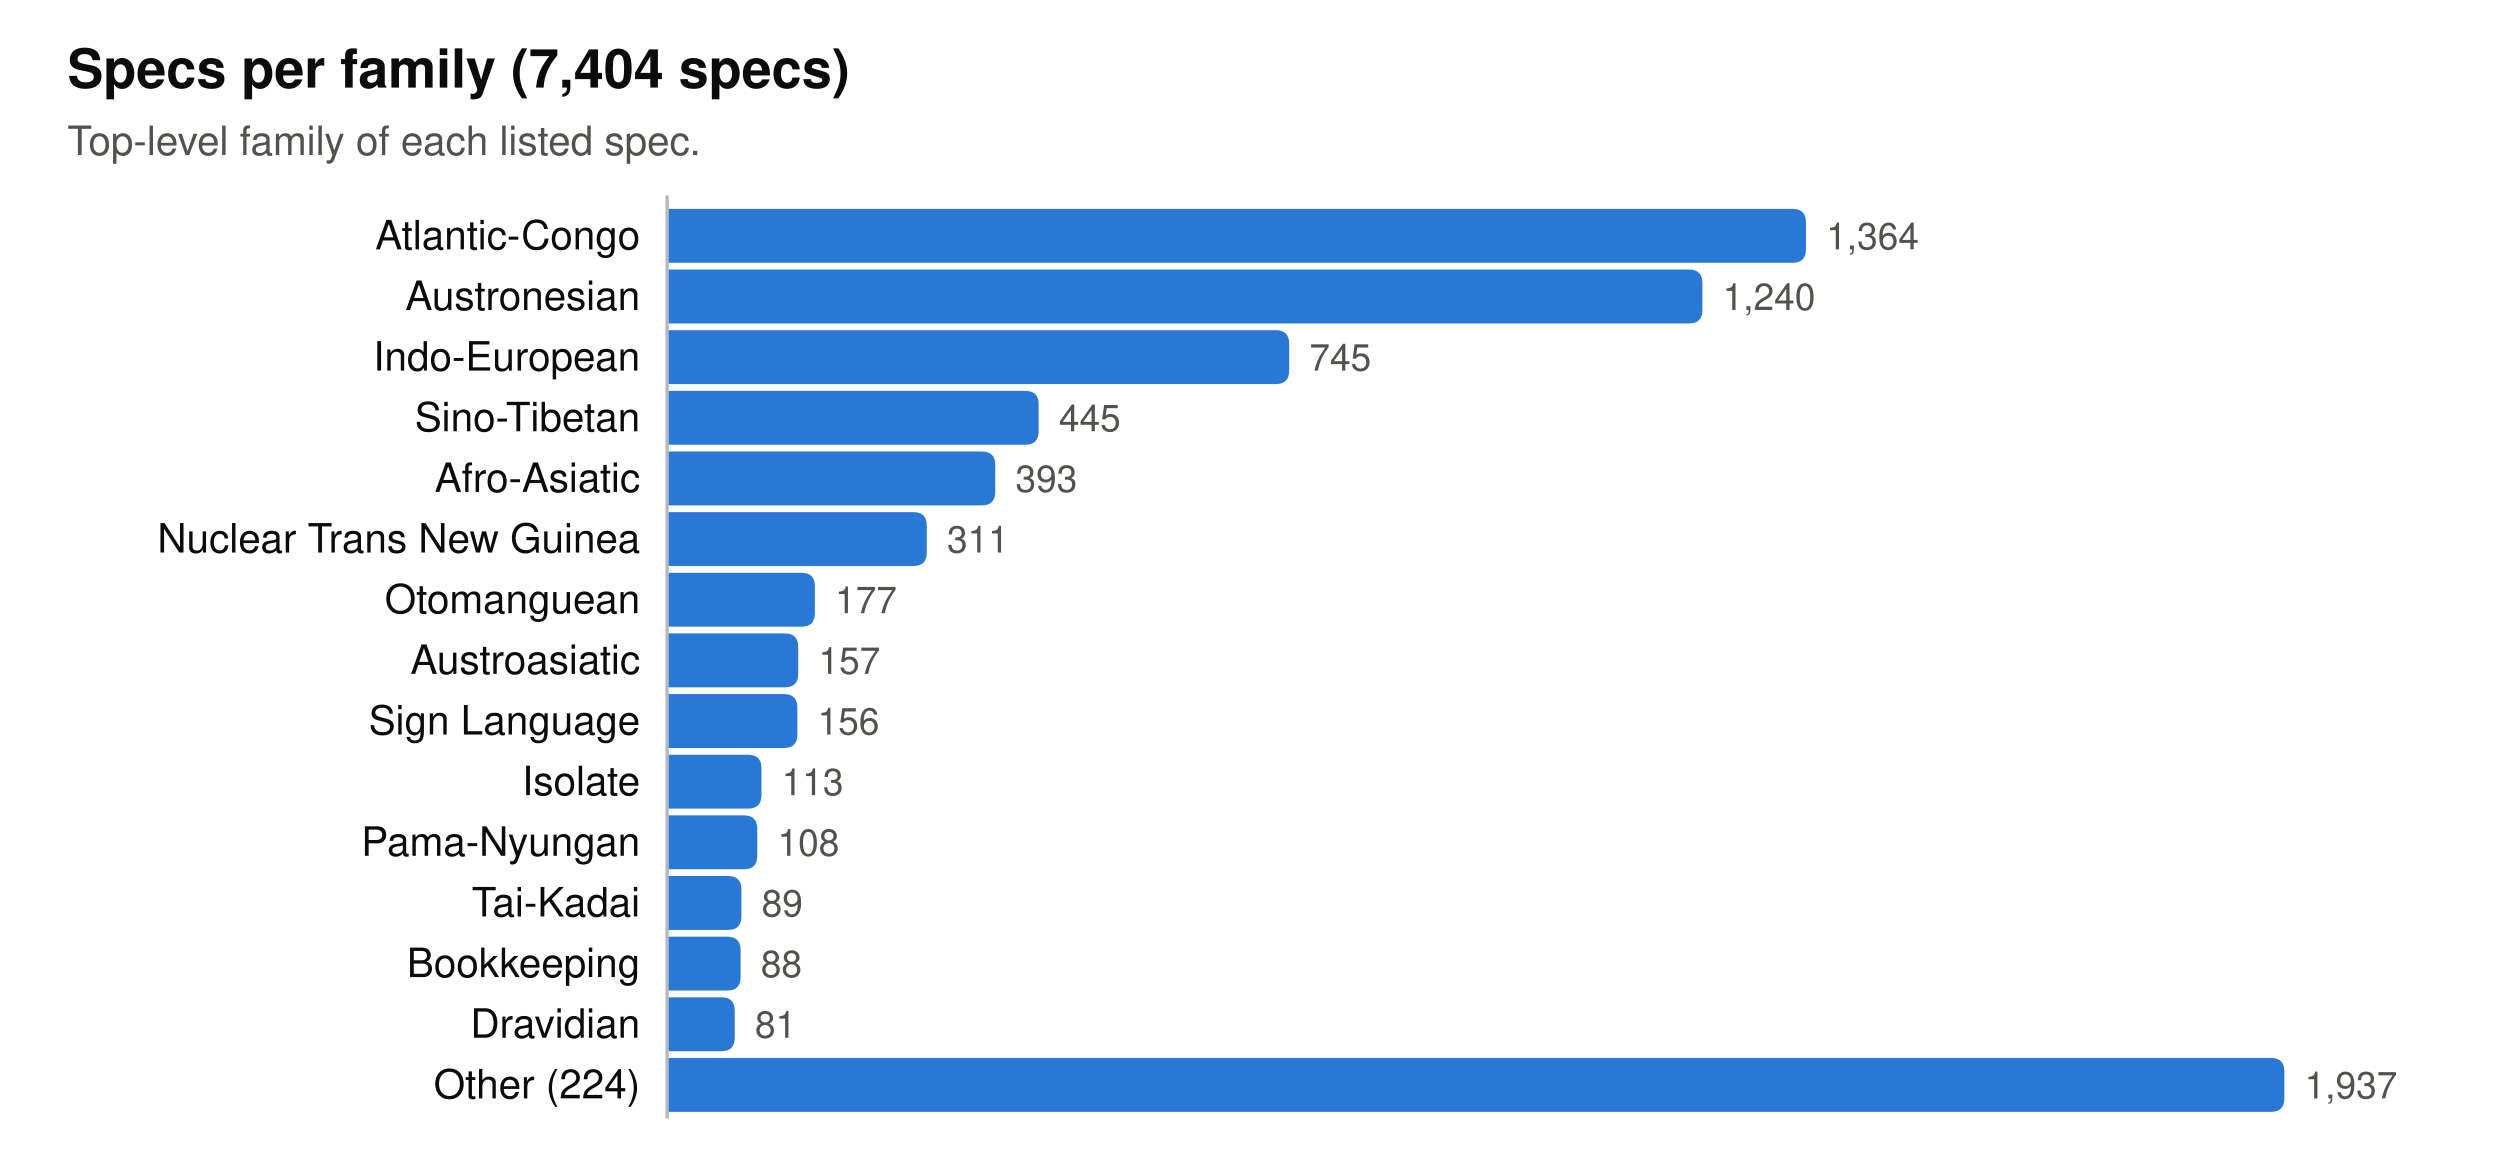
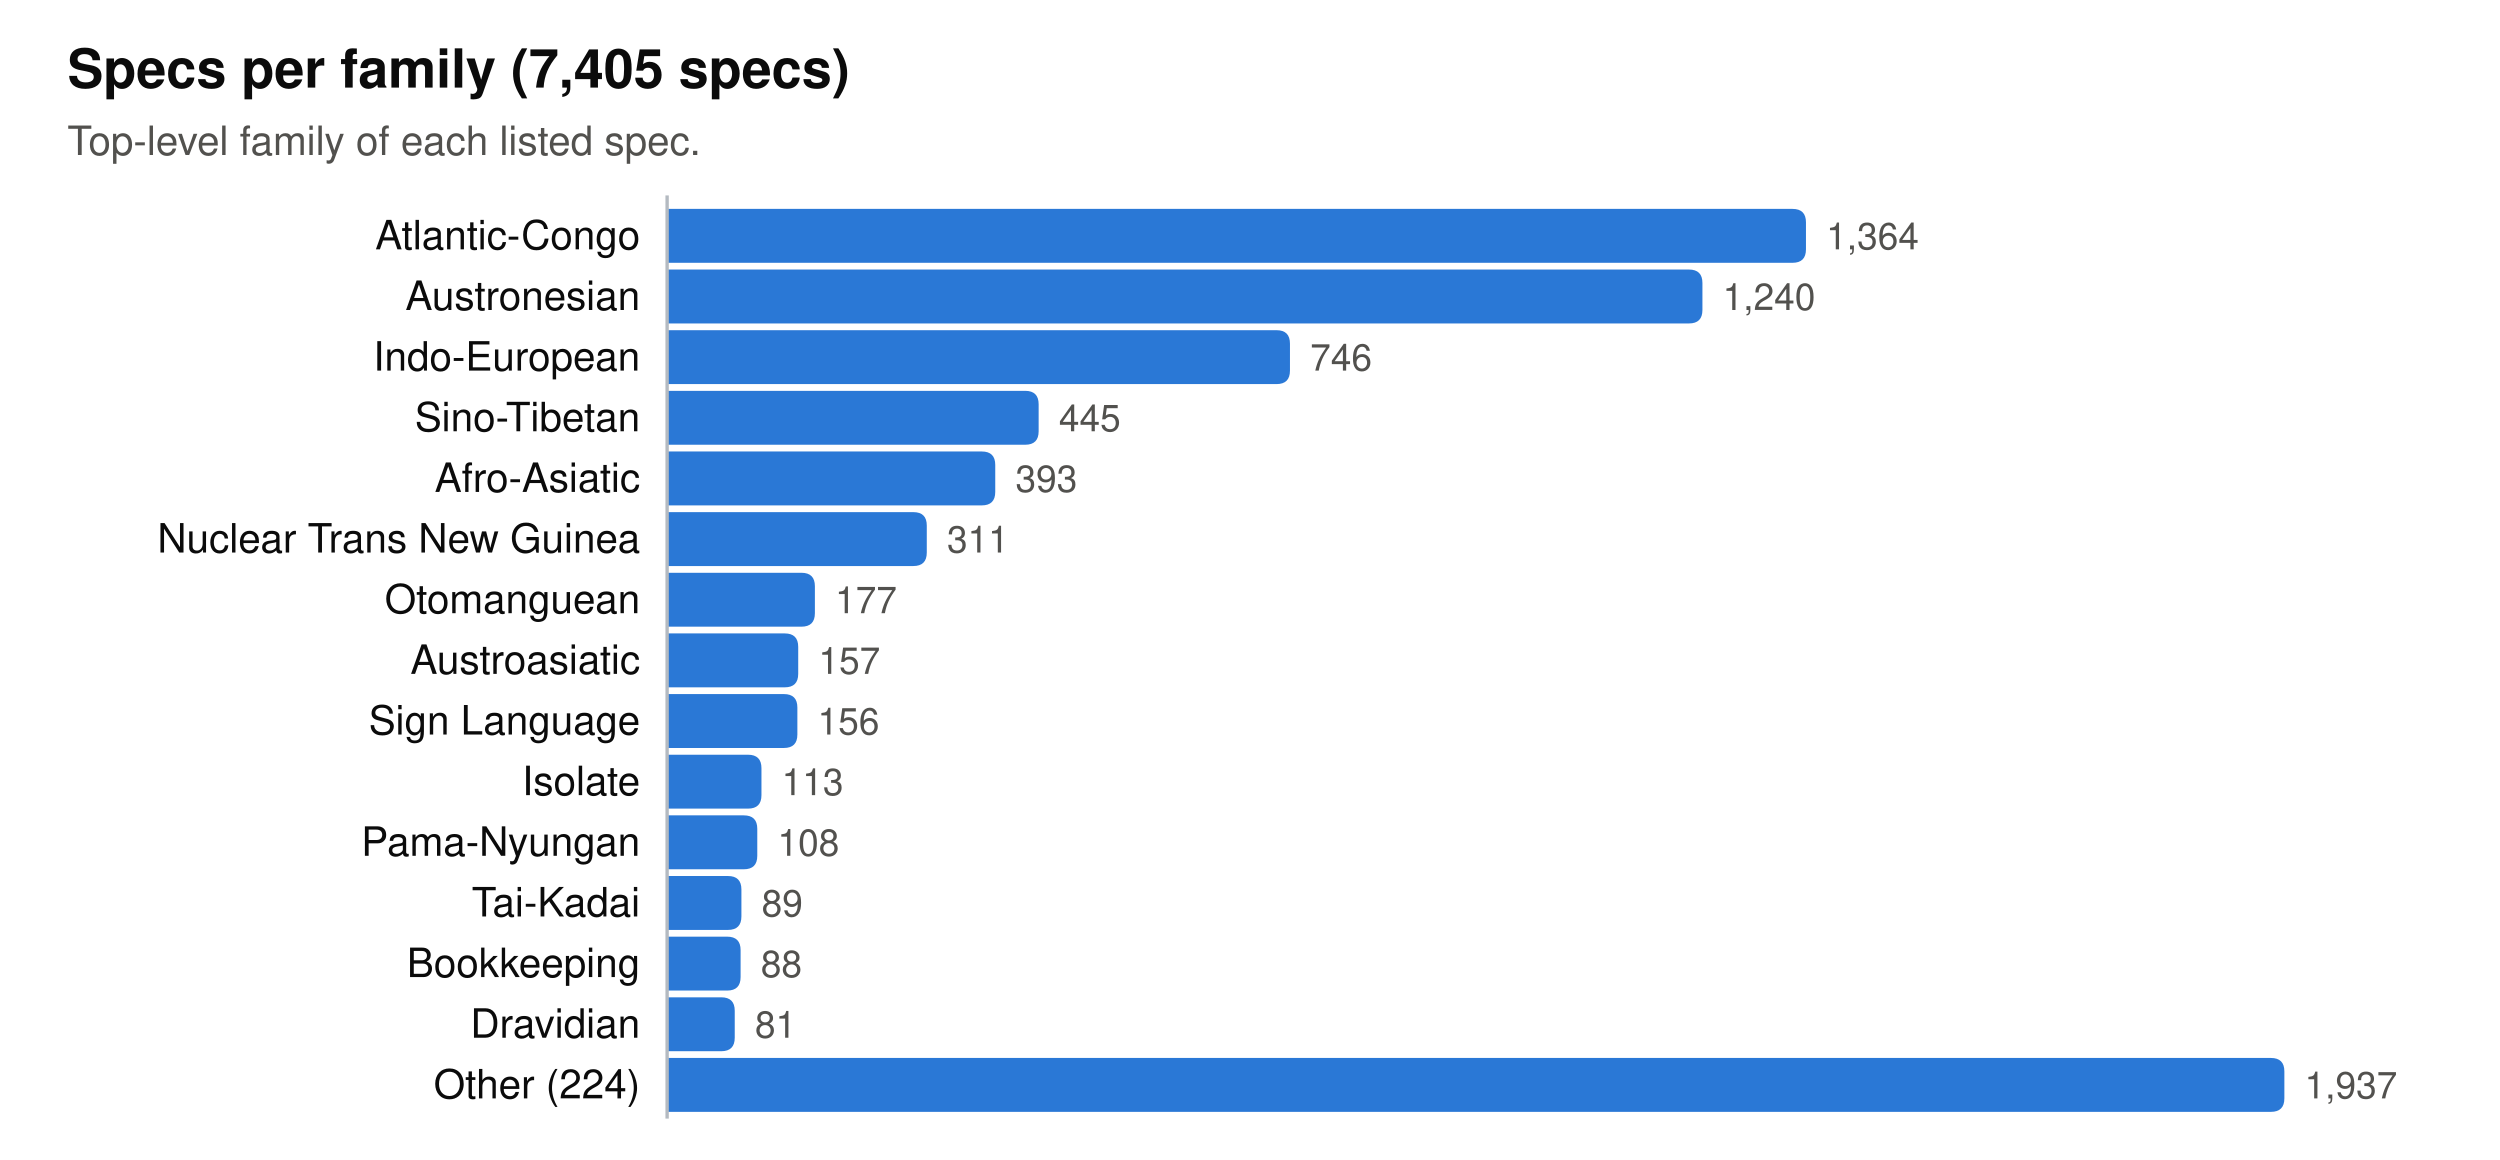
<svg xmlns="http://www.w3.org/2000/svg" width="742" height="344" viewBox="0 0 742 344" role="img" font-family="-apple-system, BlinkMacSystemFont, 'Segoe UI', Helvetica, Arial, sans-serif">
-   <text x="20" y="26" font-size="16" text-anchor="start" font-weight="bold" fill="#0b0b0b">Specs per family (7,404 specs)</text>
+   <text x="20" y="26" font-size="16" text-anchor="start" font-weight="bold" fill="#0b0b0b">Specs per family (7,405 specs)</text>
  <text x="20" y="46" font-size="12" text-anchor="start" font-weight="normal" fill="#52514e">Top-level family of each listed spec.</text>
  <text x="190" y="74" font-size="12" text-anchor="end" font-weight="normal" fill="#0b0b0b">Atlantic-Congo</text>
  <path d="M198 62H532.01Q536.01 62 536.01 66V74Q536.01 78 532.01 78H198Z" fill="#2a78d6" />
  <text x="542.01" y="74" font-size="11" text-anchor="start" font-weight="normal" fill="#52514e">1,364</text>
  <text x="190" y="92" font-size="12" text-anchor="end" font-weight="normal" fill="#0b0b0b">Austronesian</text>
  <path d="M198 80H501.28Q505.28 80 505.28 84V92Q505.28 96 501.28 96H198Z" fill="#2a78d6" />
  <text x="511.28" y="92" font-size="11" text-anchor="start" font-weight="normal" fill="#52514e">1,240</text>
  <text x="190" y="110" font-size="12" text-anchor="end" font-weight="normal" fill="#0b0b0b">Indo-European</text>
-   <path d="M198 98H378.62Q382.62 98 382.62 102V110Q382.62 114 378.62 114H198Z" fill="#2a78d6" />
-   <text x="388.62" y="110" font-size="11" text-anchor="start" font-weight="normal" fill="#52514e">745</text>
+   <path d="M198 98H378.86Q382.86 98 382.86 102V110Q382.86 114 378.86 114H198Z" fill="#2a78d6" />
+   <text x="388.86" y="110" font-size="11" text-anchor="start" font-weight="normal" fill="#52514e">746</text>
  <text x="190" y="128" font-size="12" text-anchor="end" font-weight="normal" fill="#0b0b0b">Sino-Tibetan</text>
  <path d="M198 116H304.27Q308.27 116 308.27 120V128Q308.27 132 304.27 132H198Z" fill="#2a78d6" />
  <text x="314.27" y="128" font-size="11" text-anchor="start" font-weight="normal" fill="#52514e">445</text>
  <text x="190" y="146" font-size="12" text-anchor="end" font-weight="normal" fill="#0b0b0b">Afro-Asiatic</text>
  <path d="M198 134H291.39Q295.39 134 295.39 138V146Q295.39 150 291.39 150H198Z" fill="#2a78d6" />
  <text x="301.39" y="146" font-size="11" text-anchor="start" font-weight="normal" fill="#52514e">393</text>
  <text x="190" y="164" font-size="12" text-anchor="end" font-weight="normal" fill="#0b0b0b">Nuclear Trans New Guinea</text>
  <path d="M198 152H271.07Q275.07 152 275.07 156V164Q275.07 168 271.07 168H198Z" fill="#2a78d6" />
  <text x="281.07" y="164" font-size="11" text-anchor="start" font-weight="normal" fill="#52514e">311</text>
  <text x="190" y="182" font-size="12" text-anchor="end" font-weight="normal" fill="#0b0b0b">Otomanguean</text>
  <path d="M198 170H237.86Q241.86 170 241.86 174V182Q241.86 186 237.86 186H198Z" fill="#2a78d6" />
  <text x="247.86" y="182" font-size="11" text-anchor="start" font-weight="normal" fill="#52514e">177</text>
  <text x="190" y="200" font-size="12" text-anchor="end" font-weight="normal" fill="#0b0b0b">Austroasiatic</text>
  <path d="M198 188H232.91Q236.91 188 236.91 192V200Q236.91 204 232.91 204H198Z" fill="#2a78d6" />
  <text x="242.91" y="200" font-size="11" text-anchor="start" font-weight="normal" fill="#52514e">157</text>
  <text x="190" y="218" font-size="12" text-anchor="end" font-weight="normal" fill="#0b0b0b">Sign Language</text>
  <path d="M198 206H232.66Q236.66 206 236.66 210V218Q236.66 222 232.66 222H198Z" fill="#2a78d6" />
  <text x="242.66" y="218" font-size="11" text-anchor="start" font-weight="normal" fill="#52514e">156</text>
  <text x="190" y="236" font-size="12" text-anchor="end" font-weight="normal" fill="#0b0b0b">Isolate</text>
  <path d="M198 224H222Q226 224 226 228V236Q226 240 222 240H198Z" fill="#2a78d6" />
  <text x="232" y="236" font-size="11" text-anchor="start" font-weight="normal" fill="#52514e">113</text>
  <text x="190" y="254" font-size="12" text-anchor="end" font-weight="normal" fill="#0b0b0b">Pama-Nyungan</text>
  <path d="M198 242H220.76Q224.76 242 224.76 246V254Q224.76 258 220.76 258H198Z" fill="#2a78d6" />
  <text x="230.76" y="254" font-size="11" text-anchor="start" font-weight="normal" fill="#52514e">108</text>
  <text x="190" y="272" font-size="12" text-anchor="end" font-weight="normal" fill="#0b0b0b">Tai-Kadai</text>
  <path d="M198 260H216.05Q220.05 260 220.05 264V272Q220.05 276 216.05 276H198Z" fill="#2a78d6" />
  <text x="226.05" y="272" font-size="11" text-anchor="start" font-weight="normal" fill="#52514e">89</text>
  <text x="190" y="290" font-size="12" text-anchor="end" font-weight="normal" fill="#0b0b0b">Bookkeeping</text>
  <path d="M198 278H215.81Q219.81 278 219.81 282V290Q219.81 294 215.81 294H198Z" fill="#2a78d6" />
  <text x="225.81" y="290" font-size="11" text-anchor="start" font-weight="normal" fill="#52514e">88</text>
  <text x="190" y="308" font-size="12" text-anchor="end" font-weight="normal" fill="#0b0b0b">Dravidian</text>
  <path d="M198 296H214.07Q218.07 296 218.07 300V308Q218.07 312 214.07 312H198Z" fill="#2a78d6" />
  <text x="224.07" y="308" font-size="11" text-anchor="start" font-weight="normal" fill="#52514e">81</text>
  <text x="190" y="326" font-size="12" text-anchor="end" font-weight="normal" fill="#0b0b0b">Other (224)</text>
  <path d="M198 314H674Q678 314 678 318V326Q678 330 674 330H198Z" fill="#2a78d6" />
  <text x="684" y="326" font-size="11" text-anchor="start" font-weight="normal" fill="#52514e">1,937</text>
  <line x1="198" y1="58" x2="198" y2="332" stroke="#b4bac1" stroke-width="1" />
</svg>
